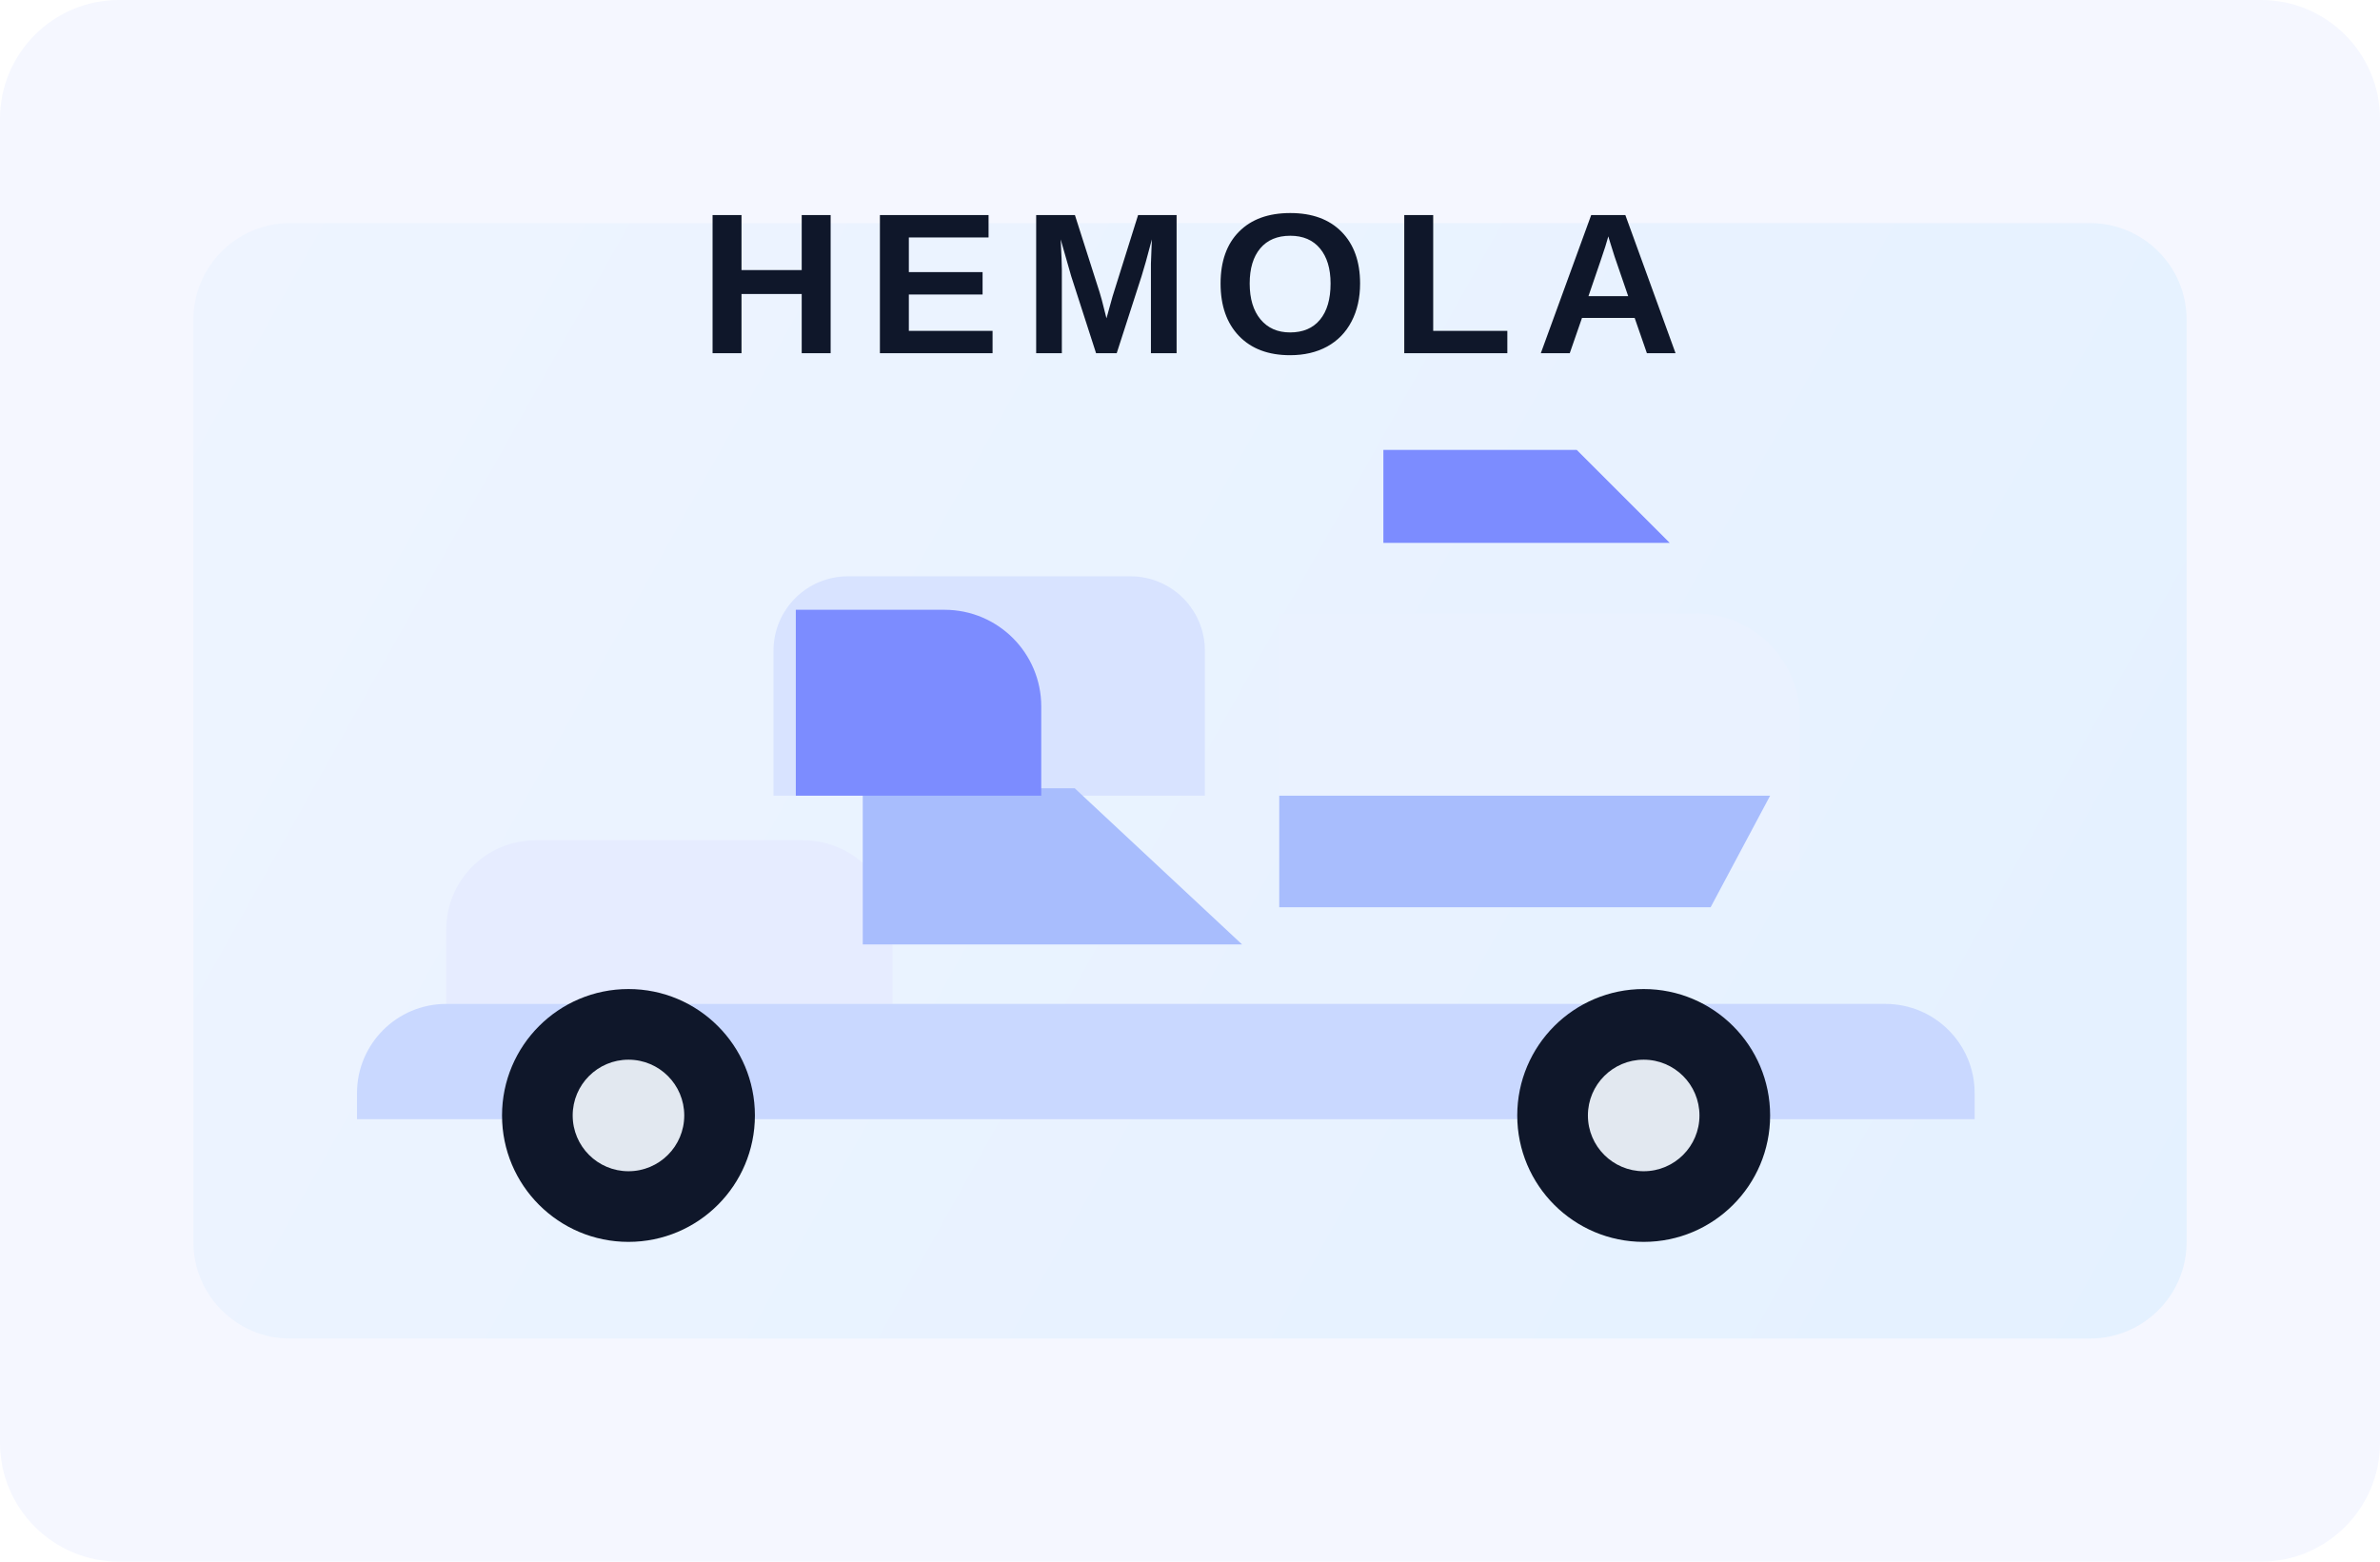
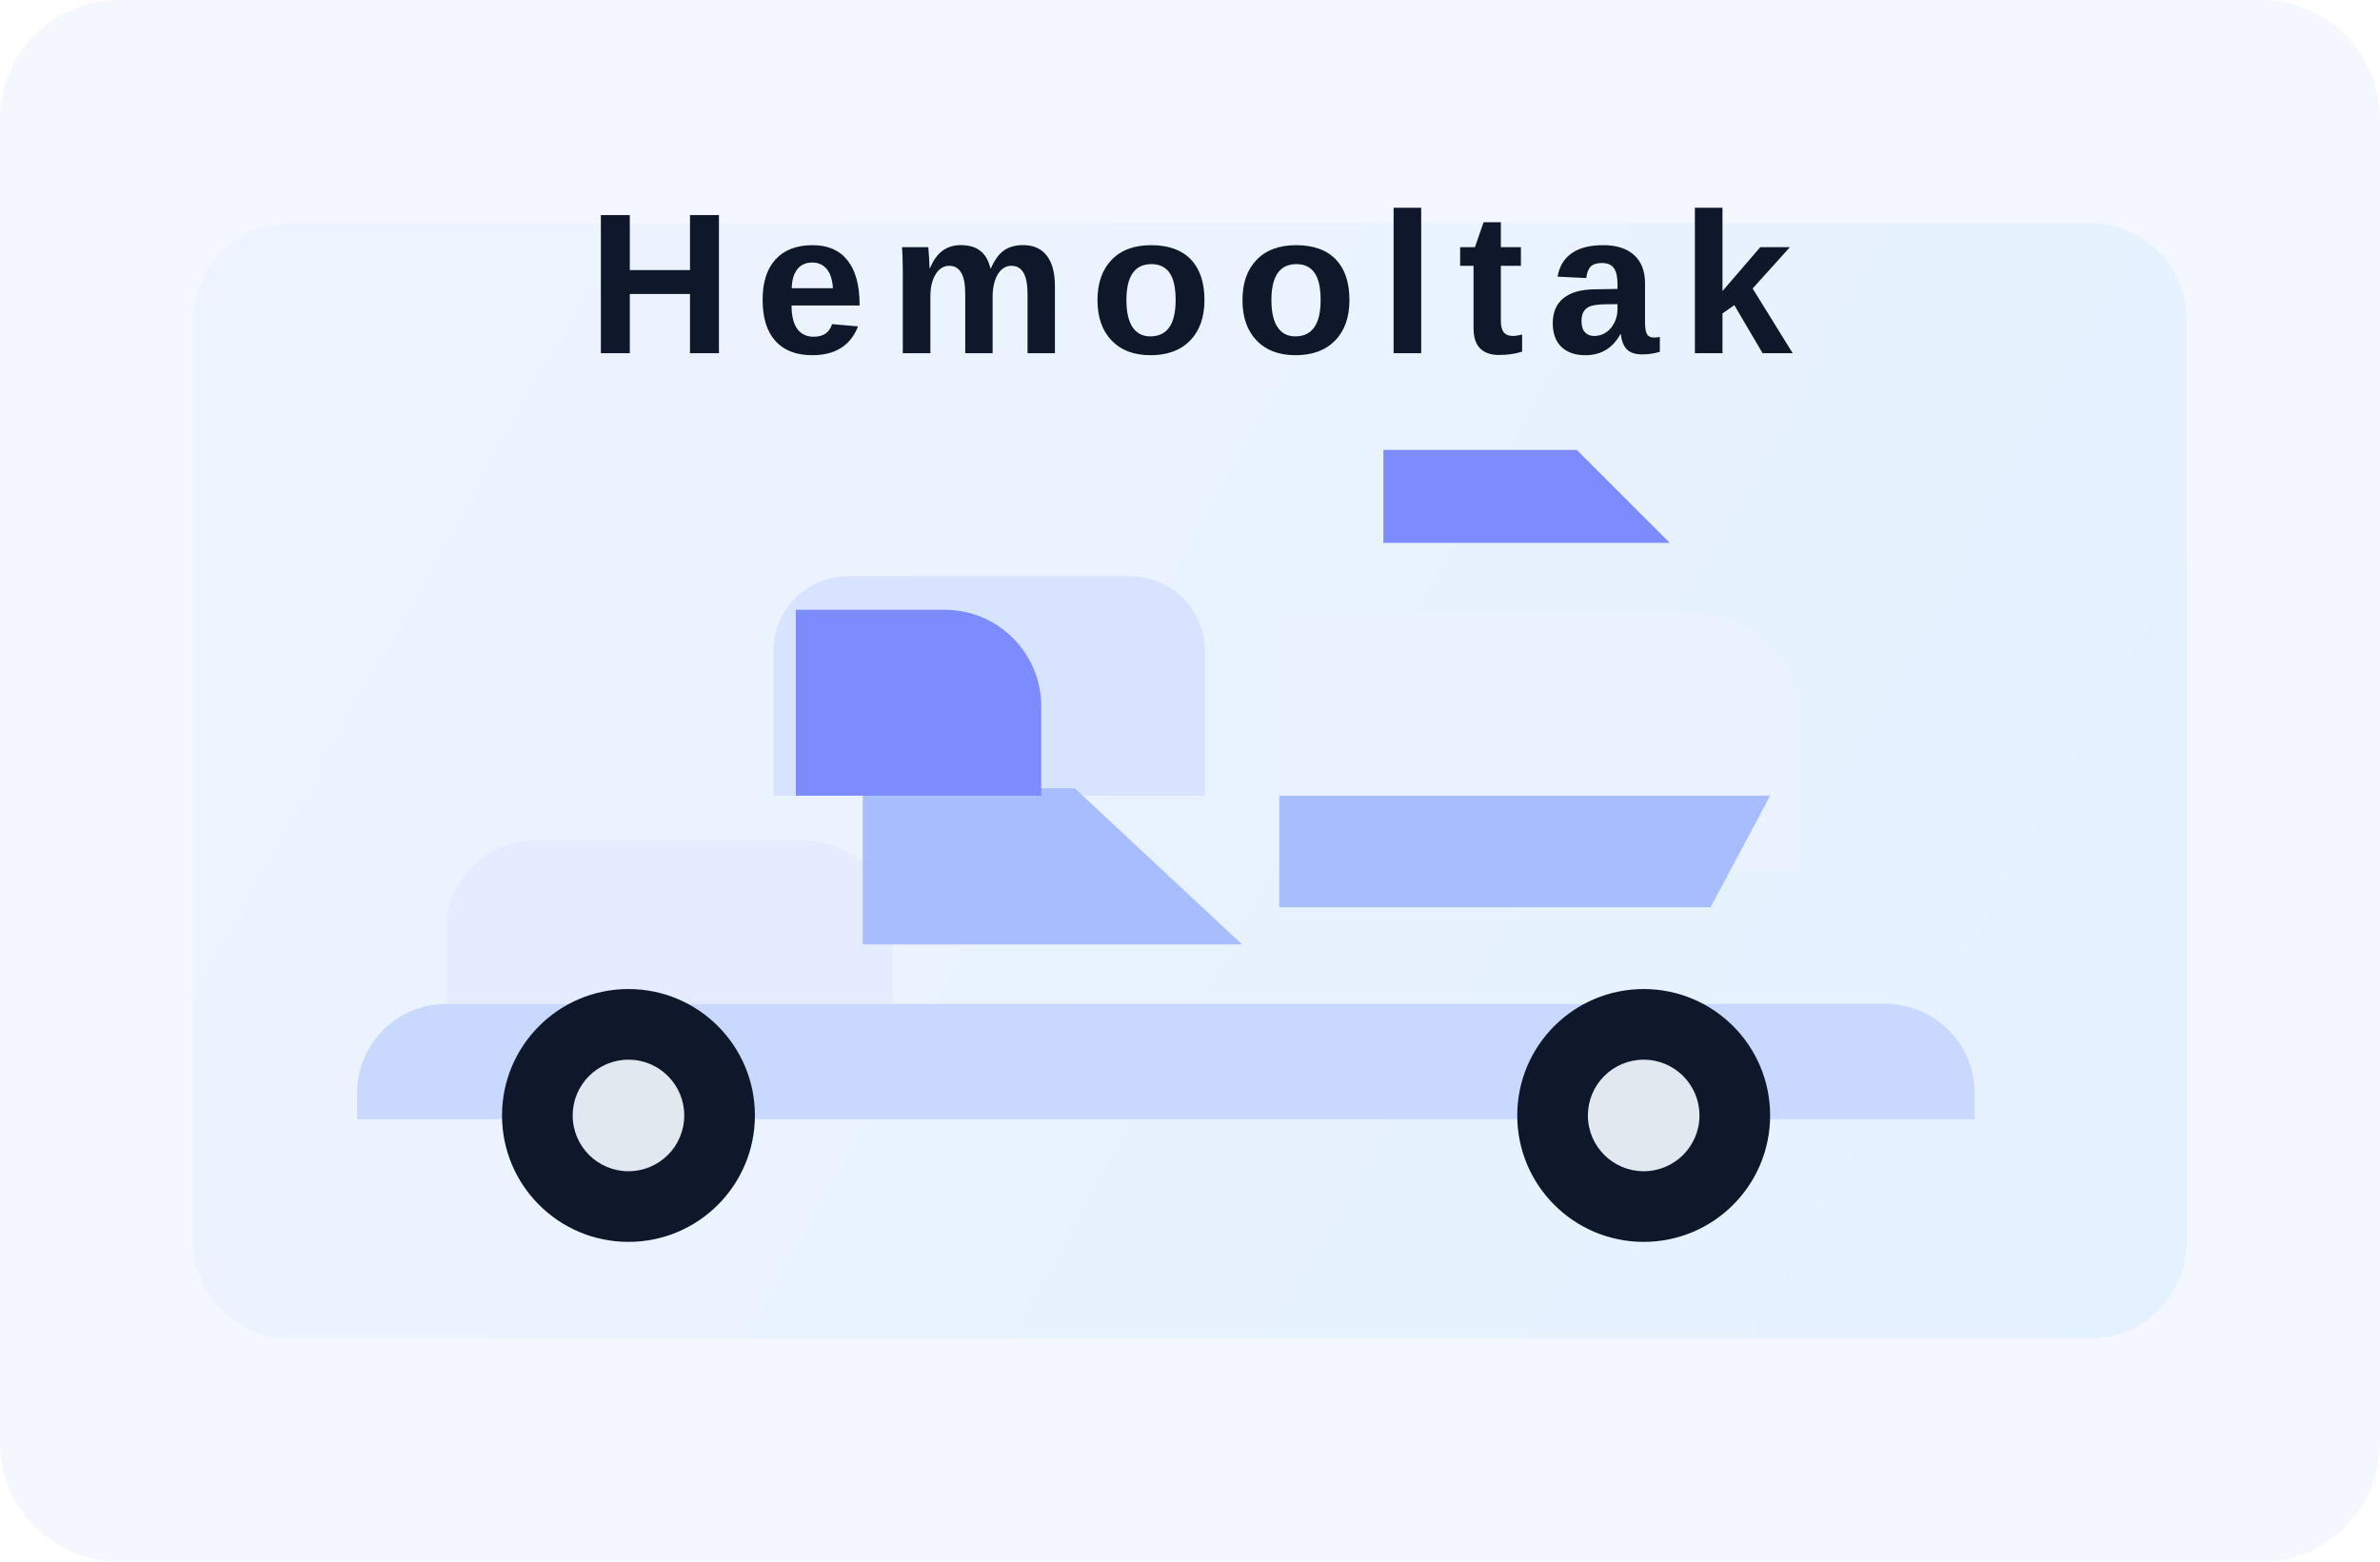
<svg xmlns="http://www.w3.org/2000/svg" width="640" height="420" viewBox="0 0 640 420" fill="none">
  <rect width="640" height="420" rx="32" fill="#F5F7FF" />
  <rect x="52" y="60" width="536" height="300" rx="26" fill="url(#paint0_linear_1_2)" />
  <path d="M120 250C120 236.745 130.745 226 144 226H216C229.255 226 240 236.745 240 250V270H120V250Z" fill="#E6ECFF" />
  <path d="M208 175C208 163.954 216.954 155 228 155H304C315.046 155 324 163.954 324 175V214H208V175Z" fill="#D8E3FF" />
  <path d="M344 165H456C471.464 165 484 177.536 484 193V234H344V165Z" fill="#EAF2FF" />
  <path d="M120 270H507C520.255 270 531 280.745 531 294V301H96V294C96 280.745 106.745 270 120 270Z" fill="#C9D8FF" />
  <circle cx="169" cy="300" r="34" fill="#0F172A" />
  <circle cx="169" cy="300" r="15" fill="#E2E8F0" />
  <circle cx="442" cy="300" r="34" fill="#0F172A" />
  <circle cx="442" cy="300" r="15" fill="#E2E8F0" />
  <path d="M232 212L289 212L334 254H232V212Z" fill="#A8BDFD" />
  <path d="M344 214H476L460 244H344V214Z" fill="#A8BDFD" />
  <path d="M214 164H254C268.359 164 280 175.641 280 190V214H214V164Z" fill="#7C8CFF" />
  <path d="M372 121H424L449 146H372V121Z" fill="#7C8CFF" />
-   <text x="320" y="95" text-anchor="middle" fill="#0F172A" font-family="Arial, Helvetica, sans-serif" font-size="54" font-weight="700" letter-spacing="6">HEMOLA</text>
+   <text x="320" y="95" text-anchor="middle" fill="#0F172A" font-family="Arial, Helvetica, sans-serif" font-size="54" font-weight="700" letter-spacing="6">Hemooltak</text>
  <defs>
    <linearGradient id="paint0_linear_1_2" x1="52" y1="60" x2="588" y2="360" gradientUnits="userSpaceOnUse">
      <stop stop-color="#EEF4FF" />
      <stop offset="1" stop-color="#E4F1FF" />
    </linearGradient>
  </defs>
</svg>
